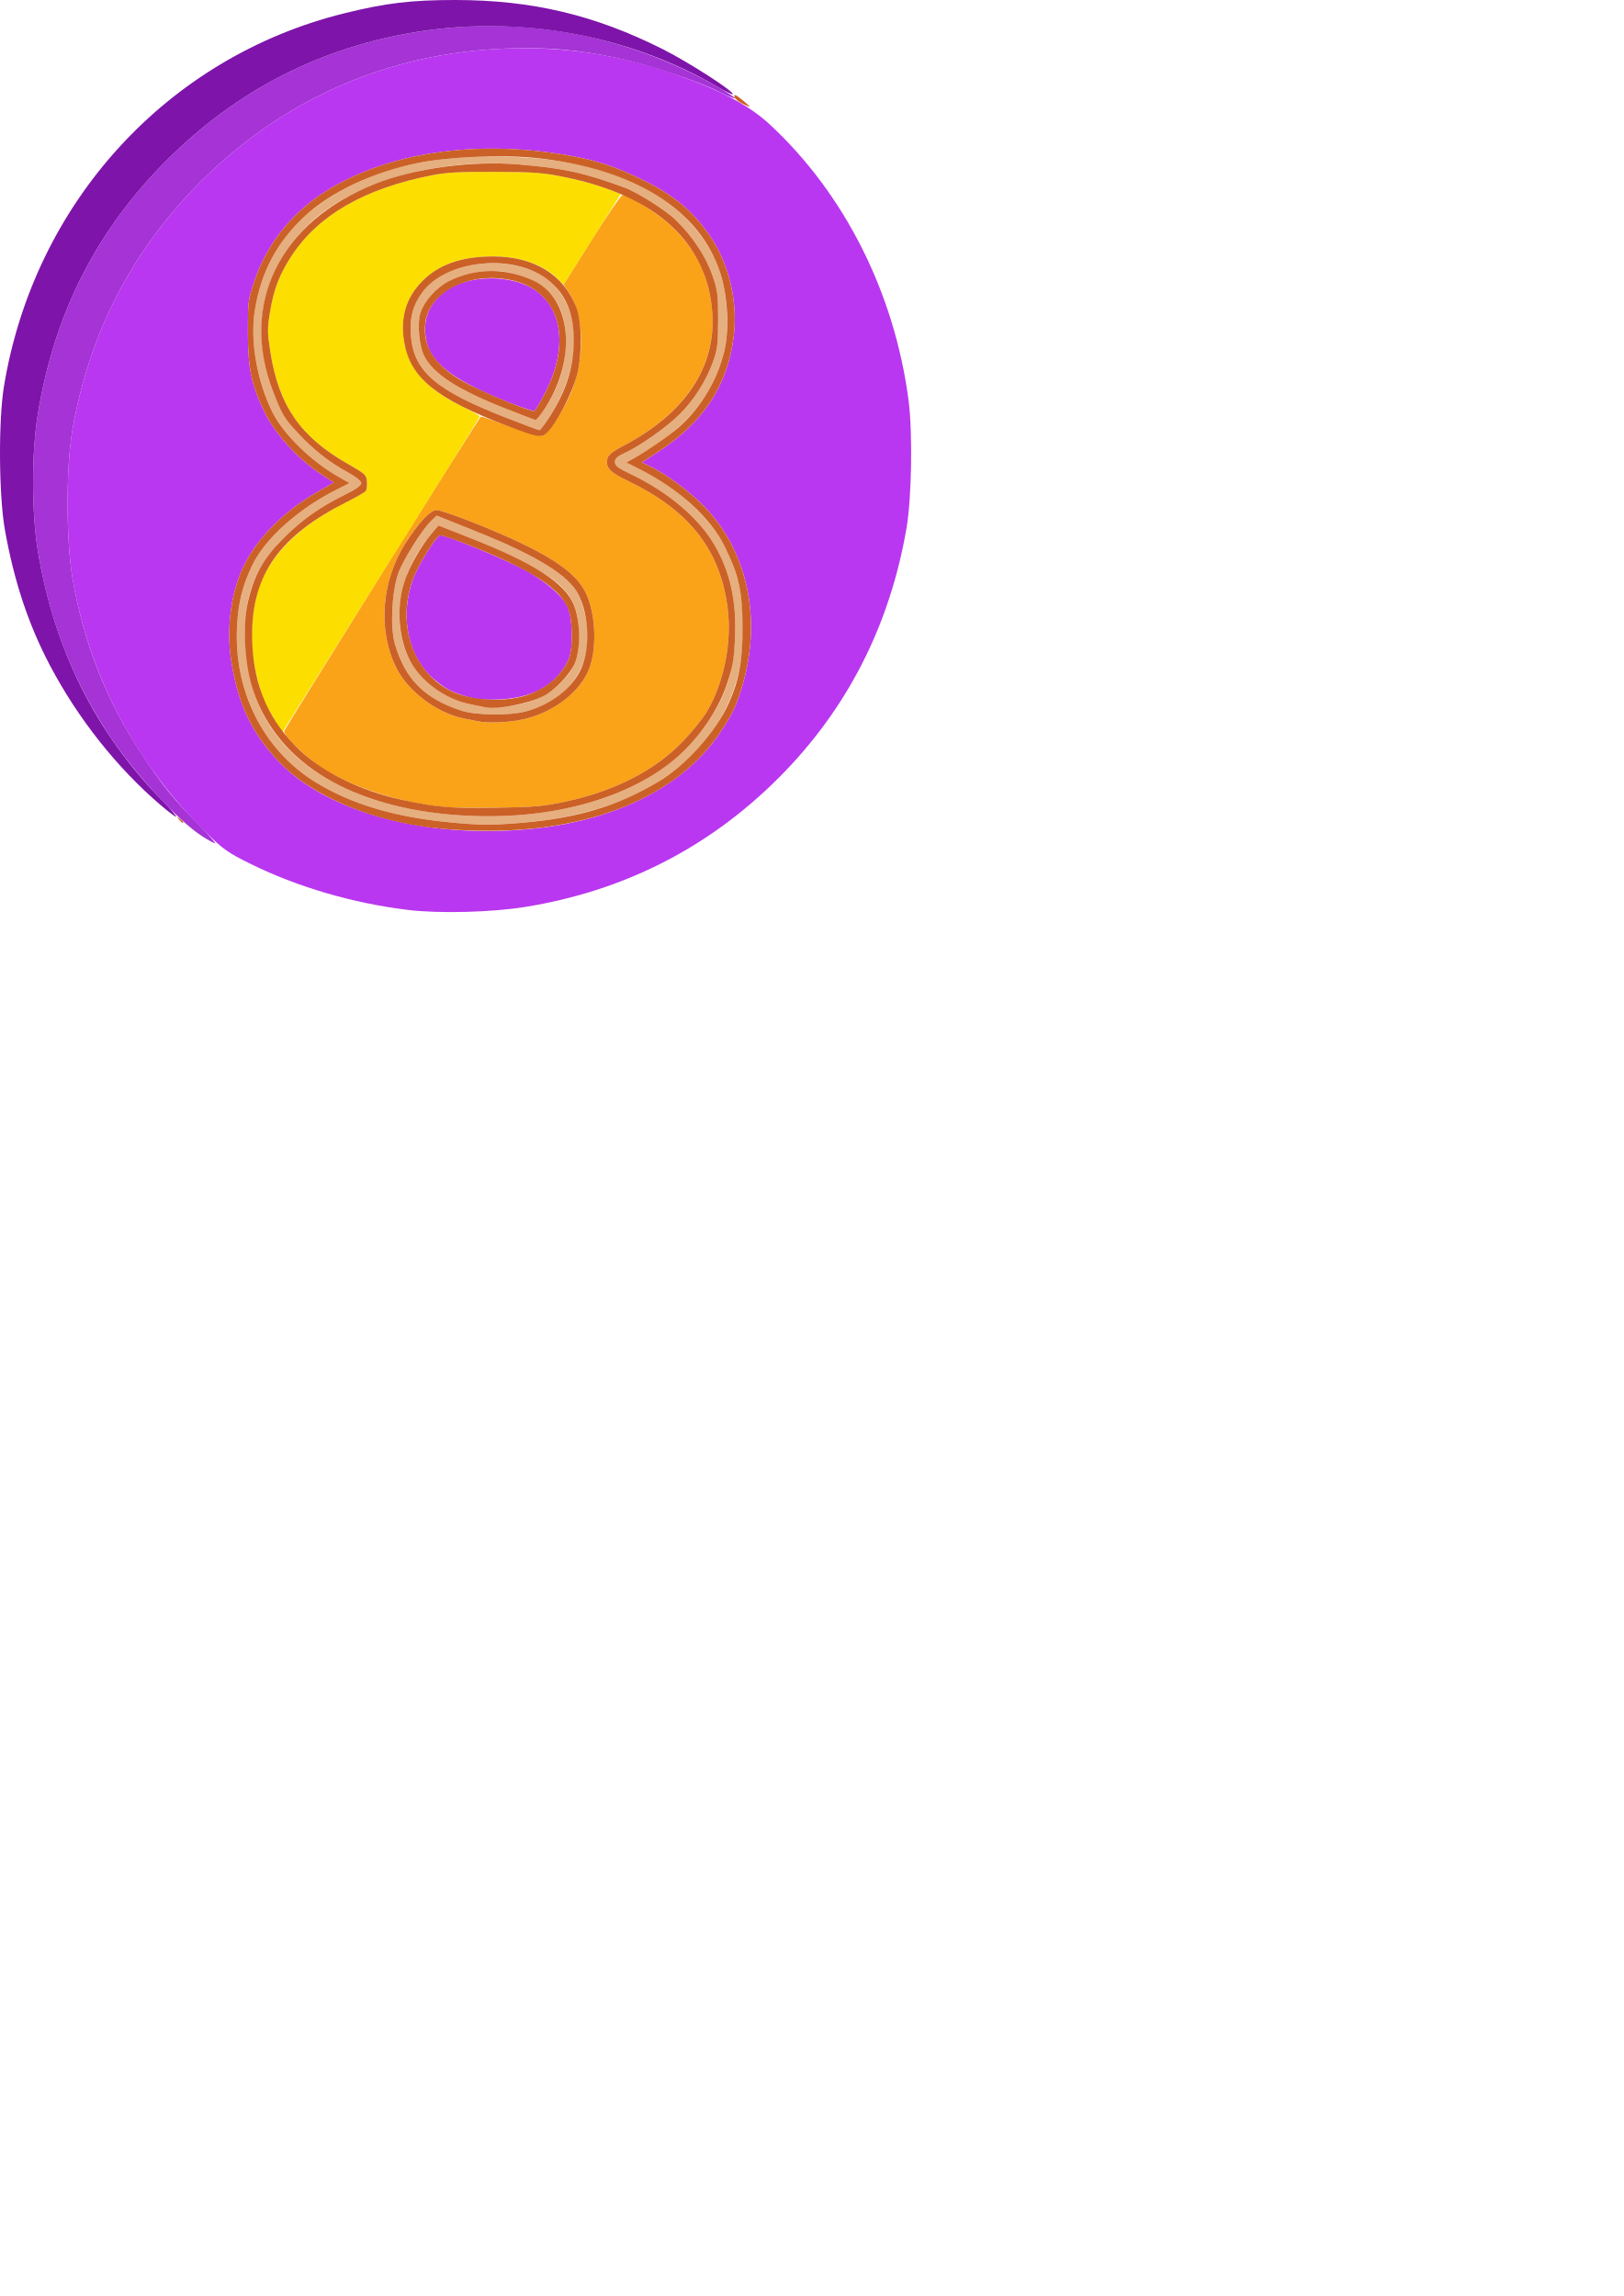
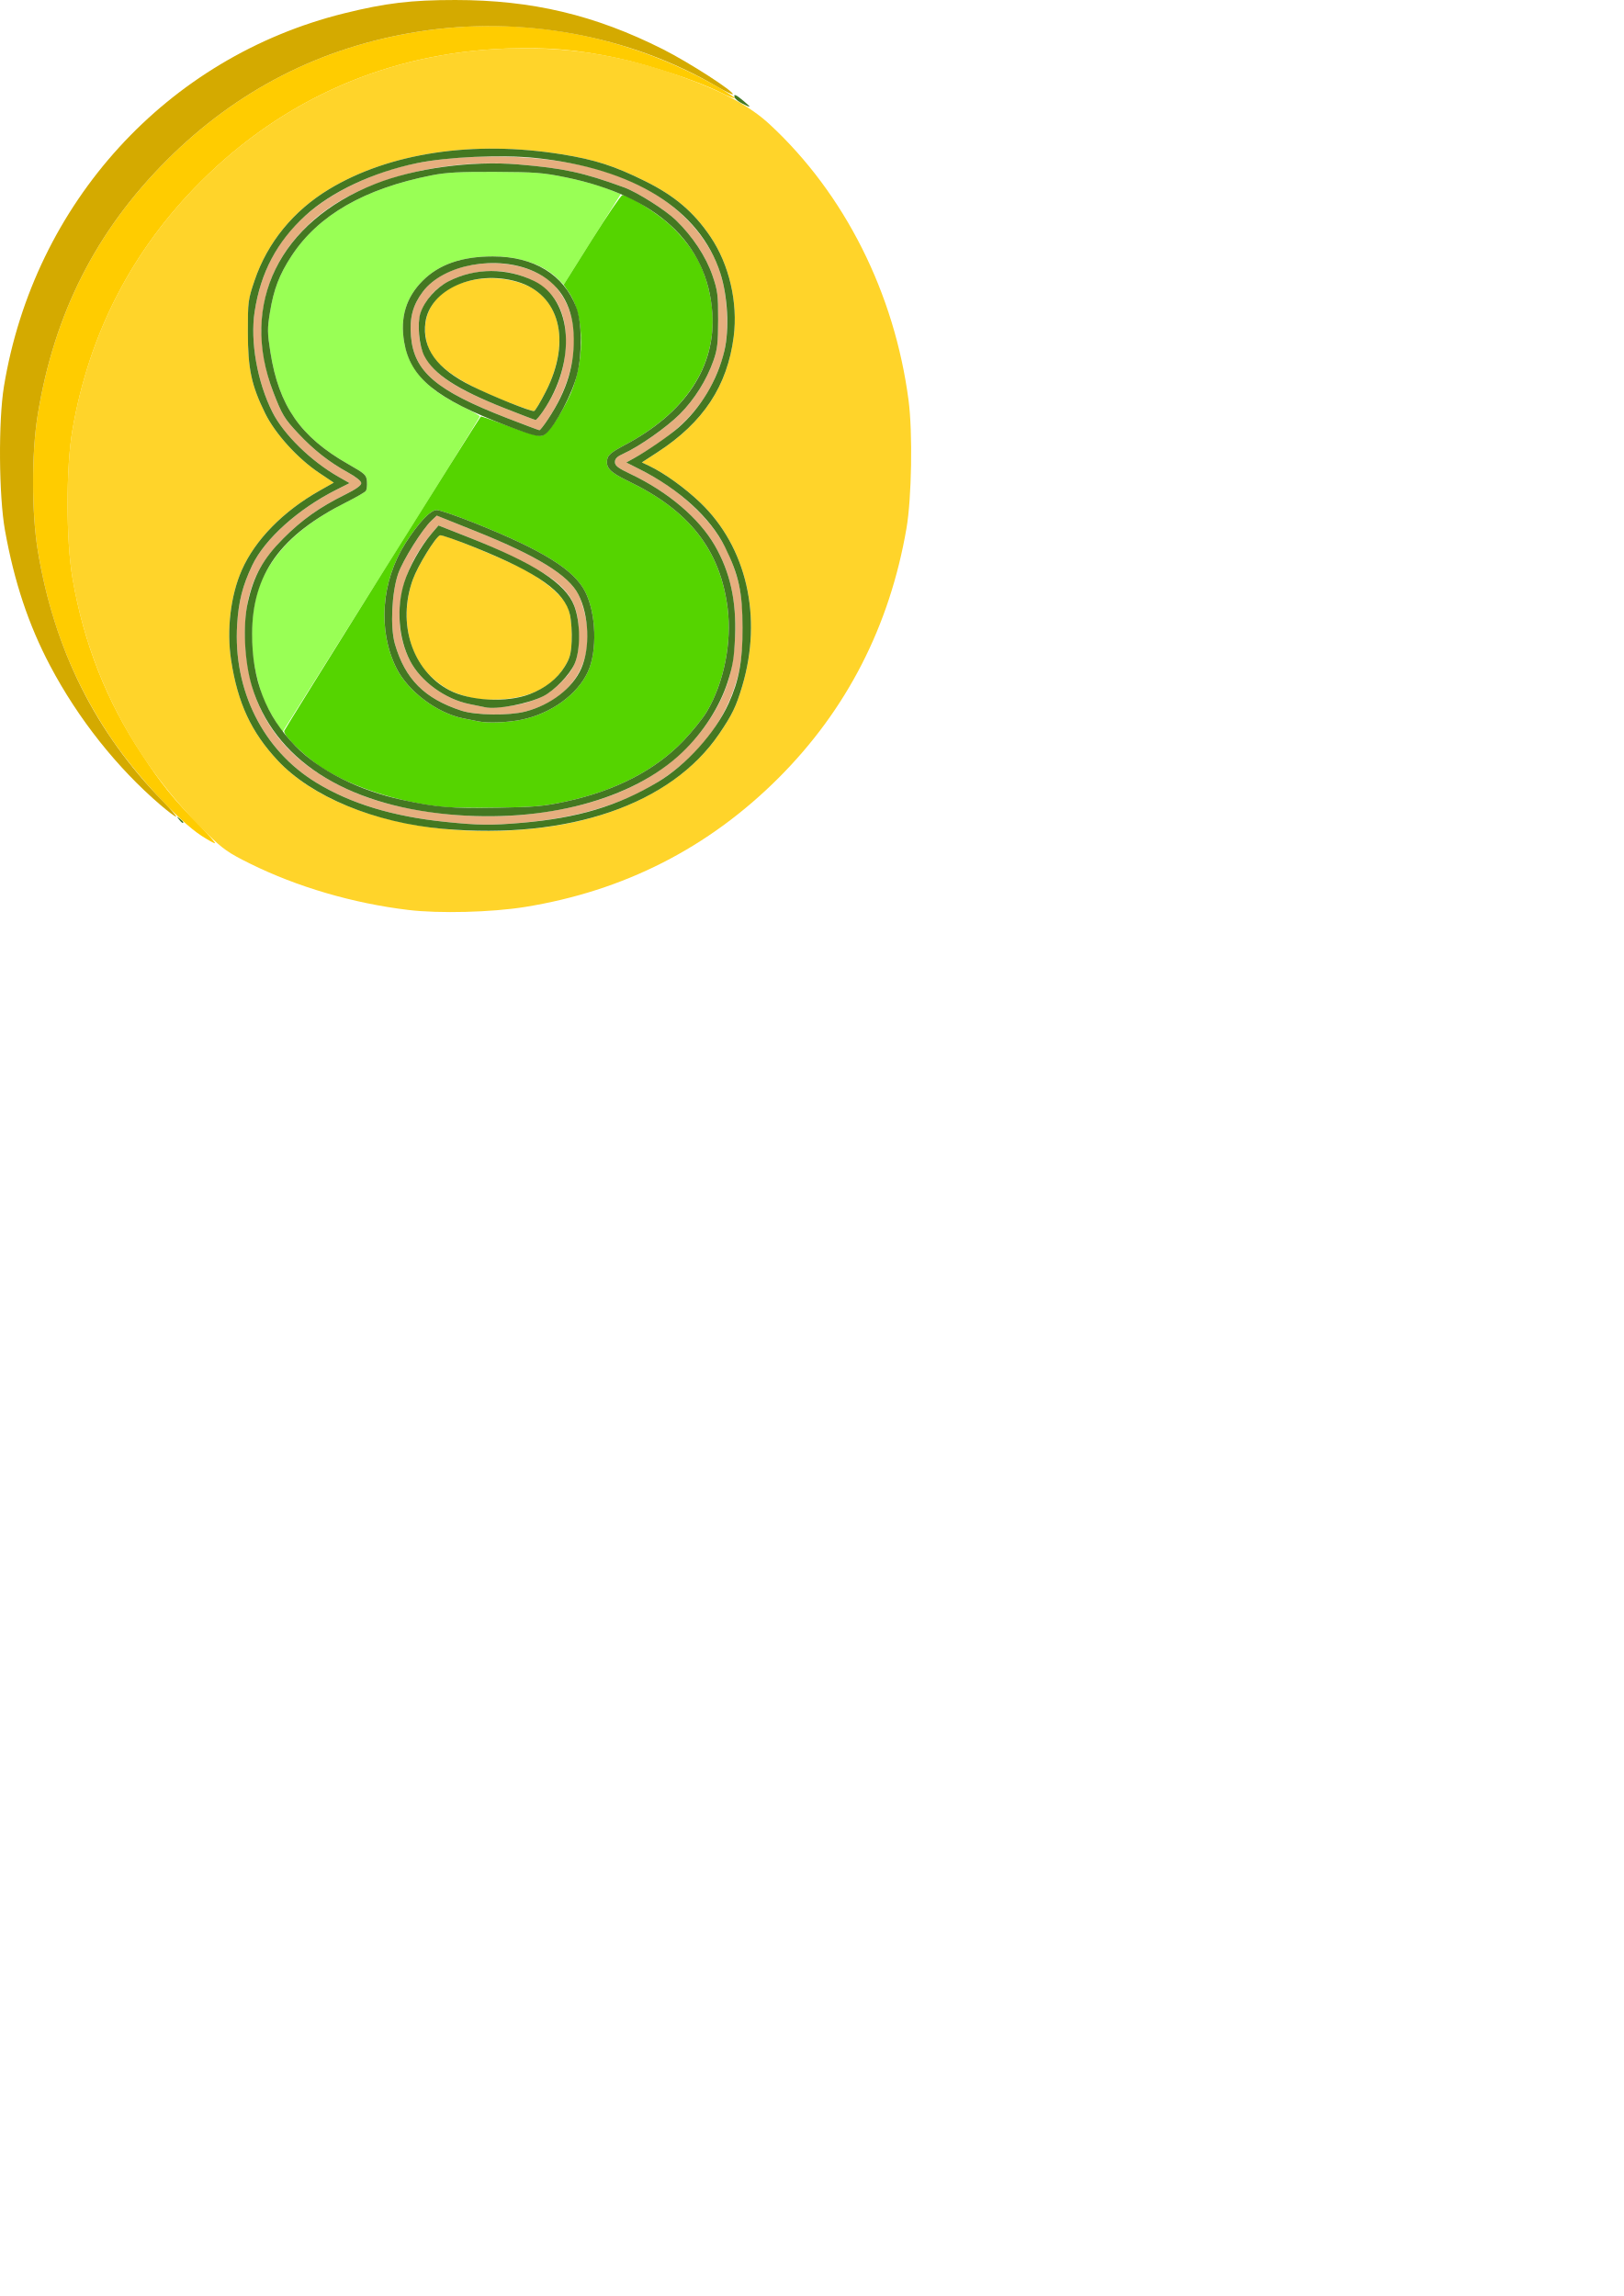
<svg xmlns="http://www.w3.org/2000/svg" width="210mm" height="297mm" viewBox="0 0 210 297" version="1.1" id="svg8">
  <defs id="defs2">
    <pattern id="EMFhbasepattern" patternUnits="userSpaceOnUse" width="6" height="6" x="0" y="0" />
    <pattern id="EMFhbasepattern-8" patternUnits="userSpaceOnUse" width="6" height="6" x="0" y="0" />
    <pattern id="EMFhbasepattern-9" patternUnits="userSpaceOnUse" width="6" height="6" x="0" y="0" />
    <pattern id="EMFhbasepattern-1" patternUnits="userSpaceOnUse" width="6" height="6" x="0" y="0" />
    <pattern id="EMFhbasepattern-3" patternUnits="userSpaceOnUse" width="6" height="6" x="0" y="0" />
    <pattern id="EMFhbasepattern-4" patternUnits="userSpaceOnUse" width="6" height="6" x="0" y="0" />
    <pattern id="EMFhbasepattern-0" patternUnits="userSpaceOnUse" width="6" height="6" x="0" y="0" />
    <pattern id="EMFhbasepattern-48" patternUnits="userSpaceOnUse" width="6" height="6" x="0" y="0" />
  </defs>
  <g id="layer1">
    <g id="g285" transform="translate(-28.13812,-13.80275)">
      <path style="fill:#e6af7f;stroke-width:0.265" d="m 85.708,120.115 c -6.782,-0.703 -12.21,-2.356 -16.667,-5.075 -6.883,-4.199 -10.76,-11.946 -10.231,-20.447 0.188,-3.027 0.698,-5.029 1.955,-7.672 1.623,-3.414 5.937,-7.285 10.893,-9.777 l 1.69,-0.85 -1.426,-0.811 C 68.37,73.463 64.818,69.991 63.379,67.132 61.414,63.227 60.48,57.975 61.068,54.133 62.33,45.889 67.193,40.232 76.082,36.668 c 4.039,-1.619 8.277,-2.408 13.859,-2.58 14.097,-0.433 24.295,3.368 29.364,10.947 1.815,2.713 2.664,5.476 2.844,9.249 0.169,3.556 -0.28,5.796 -1.797,8.958 -1.854,3.865 -5.106,6.997 -10.198,9.822 l -1.014,0.563 1.711,0.86 c 3.087,1.552 5.38,3.202 7.672,5.52 2.557,2.586 4.042,5.198 5.059,8.897 0.857,3.117 0.859,9.127 0.004,12.302 -1.145,4.252 -3.169,7.628 -6.426,10.715 -5,4.739 -12.187,7.51 -21.577,8.32 -3.919,0.338 -5.596,0.317 -9.876,-0.127 z m 10.101,-0.922 c 11.32,-1.074 19.383,-5.179 24.059,-12.252 2.214,-3.348 3.153,-6.376 3.336,-10.761 0.194,-4.638 -0.63,-8.36 -2.611,-11.802 -2.039,-3.542 -6.052,-6.951 -10.882,-9.245 -1.65,-0.784 -2.044,-1.085 -2.044,-1.562 0,-0.441 0.287,-0.72 1.124,-1.095 1.997,-0.893 5.578,-3.408 7.277,-5.109 1.877,-1.88 3.45,-4.381 4.338,-6.903 0.515,-1.461 0.607,-2.257 0.613,-5.291 0.006,-3.234 -0.063,-3.776 -0.736,-5.734 -0.838,-2.441 -2.562,-5.053 -4.72,-7.15 -1.346,-1.308 -5,-3.62 -6.707,-4.243 -5.311,-1.939 -7.812,-2.483 -13.68,-2.973 -10.212,-0.854 -20.983,2.132 -26.749,7.416 -3.945,3.615 -6.094,7.936 -6.432,12.932 -0.189,2.79 0.365,6.186 1.48,9.081 1.143,2.966 1.425,3.433 3.244,5.378 1.976,2.113 4,3.702 6.374,5.007 1.099,0.604 1.767,1.14 1.767,1.418 0,0.294 -0.703,0.794 -2.05,1.461 -3.335,1.65 -5.613,3.262 -8.031,5.684 -3.814,3.821 -5.208,7.689 -4.914,13.635 0.458,9.245 5.279,15.633 14.672,19.442 5.623,2.28 14.115,3.345 21.27,2.666 z m -7.984,-13.462 c -4.771,-1.553 -7.286,-4.072 -8.609,-8.625 -0.624,-2.147 -0.413,-6.699 0.423,-9.1 0.61,-1.752 3.131,-5.77 4.316,-6.877 l 0.677,-0.632 5.103,2.046 c 7.865,3.154 11.941,5.668 13.203,8.142 0.296,0.58 0.715,1.901 0.93,2.934 1.225,5.877 -1.82,10.672 -7.759,12.219 -2.122,0.553 -6.426,0.497 -8.283,-0.107 z m 8.193,-0.988 c 2.069,-0.587 3.194,-1.221 4.617,-2.604 1.832,-1.781 2.375,-3.181 2.363,-6.092 -0.014,-3.281 -0.674,-4.956 -2.649,-6.715 -1.788,-1.594 -6.262,-3.918 -11.565,-6.008 L 84.85,81.774 83.955,82.826 c -4.24,4.987 -5.342,11.449 -2.799,16.421 1.372,2.684 4.551,5.001 7.726,5.633 0.8,0.159 1.693,0.343 1.984,0.407 0.85,0.189 3.584,-0.1 5.151,-0.544 z m -2.331,-36.873 c -9.146,-3.548 -12.013,-5.997 -12.398,-10.586 -0.2,-2.381 0.242,-4.031 1.539,-5.751 3.3,-4.376 12.324,-4.991 16.711,-1.14 0.536,0.471 1.356,1.631 1.822,2.578 1.997,4.057 1.086,9.892 -2.354,15.073 -0.516,0.778 -1.011,1.411 -1.1,1.407 -0.089,-0.004 -1.987,-0.716 -4.22,-1.582 z m 4.672,-0.858 c 2.034,-2.967 2.948,-5.828 2.955,-9.25 0.009,-4.585 -2.154,-7.359 -6.678,-8.563 -3.904,-1.039 -8.864,0.304 -10.883,2.947 -1.245,1.631 -1.575,2.753 -1.424,4.85 0.296,4.124 2.866,6.358 11.037,9.594 2.118,0.839 3.934,1.53 4.036,1.536 0.102,0.006 0.533,-0.495 0.957,-1.114 z" id="path299" />
-       <path style="fill:#b937f0;stroke-width:0.265" d="M 80.945,131.51 C 73.806,130.653 66.585,128.539 60.48,125.518 57.659,124.122 56.981,123.648 54.923,121.629 45.592,112.478 39.697,101.304 37.517,88.639 36.669,83.713 36.66,74.301 37.5,69.436 39.655,56.941 45.209,46.18 54.083,37.306 64.84,26.549 78.407,20.64 93.644,20.076 c 7.563,-0.28 14.618,0.808 21.952,3.385 5.79,2.035 9.459,3.988 12.112,6.449 9.676,8.978 16.125,21.809 17.939,35.689 0.545,4.168 0.405,12.628 -0.273,16.56 -2.182,12.648 -7.722,23.456 -16.542,32.277 -9.045,9.045 -20.021,14.629 -32.806,16.689 -4.32,0.696 -11.058,0.869 -15.08,0.386 z m 15.714,-10.47 c 11.043,-1.047 19.836,-5.462 24.486,-12.293 1.689,-2.481 2.208,-3.557 2.997,-6.217 2.645,-8.915 0.568,-17.97 -5.439,-23.715 -1.995,-1.908 -4.641,-3.81 -6.598,-4.743 l -0.952,-0.454 2.027,-1.318 c 5.937,-3.862 9.033,-8.56 9.852,-14.951 0.565,-4.404 -0.581,-9.336 -3.003,-12.92 -2.161,-3.198 -4.624,-5.296 -8.442,-7.189 -3.987,-1.977 -6.494,-2.784 -10.799,-3.478 -11.378,-1.833 -22.285,-0.196 -30.086,4.516 -4.612,2.786 -7.973,6.902 -9.632,11.795 -0.846,2.495 -0.877,2.736 -0.873,6.689 0.005,4.762 0.456,6.883 2.233,10.499 1.299,2.643 4.196,5.841 6.978,7.702 l 1.903,1.273 -1.846,1.044 c -4.697,2.656 -8.322,6.354 -10.043,10.245 -1.465,3.313 -1.995,7.776 -1.388,11.699 0.858,5.549 2.595,9.283 6.032,12.963 6.206,6.645 19.063,10.138 32.595,8.854 z m -8.174,-17.139 c -1.95,-0.585 -2.589,-0.917 -4.065,-2.11 -3.467,-2.803 -4.65,-8.168 -2.878,-13.05 0.645,-1.776 2.916,-5.467 3.503,-5.692 0.468,-0.18 8.492,3.116 11.203,4.601 1.297,0.711 2.938,1.893 3.782,2.725 1.251,1.234 1.543,1.704 1.817,2.928 0.18,0.802 0.281,2.355 0.226,3.451 -0.083,1.648 -0.238,2.214 -0.897,3.28 -1.652,2.673 -4.518,4.09 -8.59,4.247 -1.882,0.073 -2.912,-0.023 -4.101,-0.379 z m 5.82,-37.9 c -7.056,-2.733 -10.294,-5.059 -10.97,-7.88 -0.656,-2.732 0.184,-5.035 2.427,-6.66 3.091,-2.239 8.902,-2.195 11.898,0.09 3.328,2.538 3.756,7.607 1.088,12.867 -0.697,1.374 -1.386,2.523 -1.532,2.553 -0.146,0.03 -1.455,-0.406 -2.91,-0.97 z" id="path297" />
-       <path style="fill:#fcdf00;stroke-width:0.265" d="m 63.592,106.814 c -1.357,-2.304 -1.538,-2.749 -2.25,-5.515 -1.101,-4.28 -0.733,-9.721 0.872,-12.907 1.971,-3.912 5.357,-6.942 10.819,-9.682 1.224,-0.614 2.315,-1.25 2.426,-1.413 0.111,-0.164 0.17,-0.707 0.132,-1.209 -0.064,-0.849 -0.23,-1.003 -2.421,-2.249 -6.174,-3.511 -8.975,-7.54 -10.062,-14.475 -0.395,-2.521 -0.401,-3.052 -0.059,-5.154 0.489,-2.999 1.21,-4.885 2.787,-7.293 3.464,-5.289 9.437,-8.725 18.152,-10.441 1.876,-0.37 3.616,-0.463 8.201,-0.442 5.179,0.024 6.191,0.103 9.183,0.719 1.849,0.381 4.193,1.022 5.208,1.425 l 1.846,0.732 -3.691,5.858 -3.691,5.858 -0.723,-0.721 c -1.888,-1.882 -4.914,-2.934 -8.438,-2.934 -4.008,0 -6.967,1.028 -9.087,3.156 -2.14,2.149 -2.922,4.736 -2.388,7.901 0.601,3.565 2.875,6.101 7.463,8.325 1.272,0.617 2.318,1.211 2.324,1.32 0.006,0.109 -5.745,9.355 -12.779,20.547 l -12.79,20.348 z" id="path295" />
-       <path style="fill:#faa218;stroke-width:0.265" d="m 85.046,118.145 c -5.63,-0.678 -11.201,-2.49 -15.074,-4.905 -2.193,-1.367 -5.234,-4.295 -5.079,-4.889 0.075,-0.285 25.006,-40.155 25.437,-40.679 0.031,-0.038 1.678,0.542 3.659,1.288 2.384,0.898 3.816,1.303 4.233,1.199 0.692,-0.174 2.019,-2.013 3.338,-4.625 2.249,-4.456 2.308,-10.73 0.13,-13.94 l -0.65,-0.957 3.644,-5.798 c 2.004,-3.189 3.783,-5.799 3.954,-5.8 0.799,-0.006 4.595,2.384 6.215,3.912 2.345,2.212 3.758,4.361 4.581,6.969 2.767,8.758 -1.075,16.524 -10.65,21.532 -1.378,0.721 -1.969,1.187 -2.084,1.644 -0.29,1.157 0.276,1.778 2.662,2.923 7.911,3.796 11.915,8.901 12.878,16.418 0.573,4.471 -0.47,9.679 -2.69,13.433 -0.498,0.842 -1.852,2.526 -3.008,3.742 -3.619,3.805 -8.825,6.496 -15.227,7.871 -2.868,0.616 -4.045,0.722 -8.863,0.798 -3.056,0.048 -6.389,-0.013 -7.408,-0.135 z m 10.582,-11.252 c 3.793,-0.8 7.171,-3.244 8.532,-6.173 1.244,-2.678 1.087,-7.562 -0.335,-10.367 -1.443,-2.847 -5.432,-5.335 -14.171,-8.839 -2.381,-0.955 -4.65,-1.735 -5.044,-1.735 -0.807,0 -2.356,1.651 -4.048,4.313 -3.12,4.91 -3.582,11.267 -1.171,16.108 1.51,3.032 5.261,5.85 8.695,6.534 0.8,0.159 1.693,0.337 1.984,0.394 1.22,0.24 3.828,0.13 5.556,-0.234 z" id="path293" />
-       <path style="fill:#a533d5;stroke-width:0.265" d="M 54.225,121.936 C 51.197,119.984 45.573,113.875 42.338,109.024 37.524,101.804 34.525,94.084 33.034,85.069 32.217,80.127 32.209,72.448 33.017,67.471 35.139,54.386 40.573,43.663 49.713,34.523 c 9.086,-9.086 19.958,-14.639 32.556,-16.629 13.374,-2.112 26.848,0.379 38.684,7.152 1.295,0.741 2.3,1.402 2.234,1.468 -0.066,0.066 -0.936,-0.29 -1.933,-0.792 -2.874,-1.446 -9.17,-3.542 -13.215,-4.4 -5.154,-1.093 -9.166,-1.44 -14.392,-1.247 -15.237,0.564 -28.804,6.473 -39.561,17.23 -8.874,8.874 -14.428,19.635 -16.584,32.13 -0.839,4.865 -0.831,14.277 0.017,19.203 1.434,8.331 4.399,15.862 8.96,22.754 2.549,3.852 4.164,5.853 7.317,9.061 1.323,1.346 2.288,2.441 2.145,2.434 -0.143,-0.007 -0.914,-0.436 -1.714,-0.952 z" id="path291" />
-       <path style="fill:#cb6126;stroke-width:0.265" d="m 85.443,121.021 c -8.83,-0.775 -17.009,-4.155 -21.379,-8.835 -3.436,-3.679 -5.174,-7.414 -6.032,-12.963 -0.606,-3.923 -0.077,-8.387 1.388,-11.699 1.721,-3.892 5.345,-7.589 10.043,-10.245 l 1.846,-1.044 -1.903,-1.273 c -2.782,-1.861 -5.679,-5.058 -6.978,-7.702 -1.777,-3.616 -2.228,-5.737 -2.233,-10.499 -0.004,-3.953 0.027,-4.194 0.873,-6.689 1.659,-4.894 5.021,-9.009 9.632,-11.795 7.801,-4.712 18.709,-6.349 30.086,-4.516 4.305,0.694 6.812,1.501 10.799,3.478 3.818,1.893 6.281,3.991 8.442,7.189 2.422,3.585 3.568,8.516 3.003,12.92 -0.82,6.391 -3.915,11.089 -9.852,14.951 l -2.027,1.318 0.952,0.454 c 1.957,0.933 4.603,2.835 6.598,4.743 6.006,5.745 8.083,14.8 5.439,23.715 -0.789,2.66 -1.308,3.736 -2.997,6.217 -6.225,9.145 -19.471,13.698 -35.702,12.273 z m 10.14,-0.778 c 7.29,-0.629 12.44,-2.171 17.639,-5.281 3.661,-2.19 7.421,-6.364 9.141,-10.146 1.354,-2.978 1.829,-5.552 1.814,-9.825 -0.016,-4.648 -0.489,-6.806 -2.287,-10.45 -1.862,-3.773 -5.944,-7.49 -11.04,-10.052 l -1.711,-0.86 1.014,-0.563 c 1.691,-0.938 4.454,-2.841 5.714,-3.937 2.883,-2.506 5.057,-6.134 5.96,-9.949 0.655,-2.767 0.434,-7.053 -0.517,-10.015 -2.656,-8.274 -11.239,-13.622 -23.962,-14.932 -4.367,-0.45 -11.383,-0.138 -15.314,0.681 -5.707,1.188 -11.036,3.698 -14.401,6.781 -3.689,3.38 -5.787,7.356 -6.565,12.439 -0.588,3.841 0.346,9.094 2.311,12.998 1.439,2.859 4.991,6.332 8.542,8.351 l 1.426,0.811 -1.69,0.85 c -4.956,2.492 -9.269,6.364 -10.893,9.777 -1.257,2.643 -1.767,4.645 -1.955,7.672 -0.528,8.501 3.348,16.248 10.231,20.447 4.457,2.719 9.886,4.372 16.667,5.075 4.28,0.444 5.957,0.465 9.876,0.127 z m -9.346,-1.084 C 72.648,117.906 63.535,111.972 60.699,102.53 c -0.943,-3.141 -1.174,-7.821 -0.528,-10.736 0.78,-3.523 1.999,-5.73 4.608,-8.344 2.418,-2.422 4.696,-4.035 8.031,-5.684 1.348,-0.667 2.05,-1.167 2.05,-1.461 0,-0.278 -0.668,-0.814 -1.767,-1.418 -2.374,-1.305 -4.397,-2.895 -6.374,-5.007 -1.819,-1.945 -2.101,-2.412 -3.244,-5.378 -4.398,-11.414 0.798,-22.018 13.189,-26.915 5.132,-2.028 12.448,-3.022 18.512,-2.515 5.868,0.491 8.37,1.034 13.68,2.973 1.707,0.623 5.361,2.935 6.707,4.243 2.158,2.098 3.882,4.709 4.72,7.15 0.672,1.958 0.742,2.5 0.736,5.734 -0.006,3.034 -0.098,3.83 -0.613,5.291 -0.889,2.521 -2.461,5.023 -4.338,6.903 -1.699,1.701 -5.281,4.216 -7.277,5.109 -0.838,0.375 -1.124,0.654 -1.124,1.095 0,0.478 0.393,0.779 2.044,1.562 4.83,2.294 8.843,5.703 10.882,9.245 1.982,3.442 2.805,7.164 2.611,11.802 -0.114,2.736 -0.281,3.749 -0.965,5.867 -1.041,3.222 -3.167,6.516 -5.87,9.094 -6.407,6.111 -17.831,9.15 -30.132,8.017 z m 15.08,-1.676 c 6.402,-1.375 11.608,-4.066 15.227,-7.871 1.156,-1.216 2.51,-2.9 3.008,-3.742 2.219,-3.754 3.262,-8.962 2.69,-13.433 -0.963,-7.518 -4.967,-12.622 -12.878,-16.418 -2.387,-1.145 -2.953,-1.767 -2.662,-2.923 0.115,-0.457 0.706,-0.923 2.084,-1.644 7.975,-4.171 11.989,-10.209 11.473,-17.258 -0.656,-8.972 -7.239,-15.041 -18.925,-17.448 -2.947,-0.607 -3.981,-0.687 -9.143,-0.711 -4.585,-0.021 -6.326,0.072 -8.201,0.442 -8.715,1.717 -14.688,5.153 -18.152,10.441 -1.577,2.408 -2.297,4.294 -2.787,7.293 -0.343,2.102 -0.337,2.633 0.059,5.154 1.088,6.936 3.888,10.964 10.062,14.475 2.191,1.246 2.357,1.4 2.421,2.249 0.038,0.501 -0.022,1.045 -0.132,1.209 -0.111,0.164 -1.202,0.799 -2.426,1.413 -8.65,4.338 -12.26,9.354 -12.289,17.074 -0.023,5.955 1.77,10.596 5.614,14.534 3.092,3.167 8.213,5.747 13.794,6.949 4.512,0.972 6.189,1.11 12.302,1.014 4.818,-0.076 5.995,-0.182 8.863,-0.798 z M 90.073,107.127 c -0.291,-0.057 -1.184,-0.235 -1.984,-0.394 -3.435,-0.684 -7.185,-3.502 -8.695,-6.534 -2.411,-4.84 -1.949,-11.198 1.171,-16.108 1.691,-2.662 3.241,-4.313 4.048,-4.313 0.393,0 2.663,0.781 5.044,1.735 8.739,3.504 12.728,5.992 14.171,8.839 1.421,2.805 1.579,7.689 0.335,10.367 -1.361,2.929 -4.739,5.373 -8.532,6.173 -1.728,0.364 -4.336,0.474 -5.556,0.234 z m 6.034,-1.287 c 3.27,-0.852 6.084,-3.023 7.201,-5.558 1.179,-2.674 1.016,-6.873 -0.373,-9.595 -1.262,-2.475 -5.339,-4.988 -13.203,-8.142 l -5.103,-2.046 -0.677,0.632 c -1.184,1.107 -3.706,5.125 -4.316,6.877 -0.836,2.402 -1.047,6.953 -0.423,9.1 1.323,4.552 3.838,7.071 8.609,8.625 1.856,0.604 6.161,0.66 8.283,0.107 z m -5.24,-0.551 c -0.291,-0.065 -1.184,-0.248 -1.984,-0.407 -3.176,-0.632 -6.354,-2.949 -7.726,-5.633 -1.485,-2.905 -1.774,-6.796 -0.747,-10.078 0.625,-1.996 2.111,-4.655 3.546,-6.344 l 0.895,-1.052 3.934,1.551 c 8.53,3.362 12.492,5.931 13.616,8.828 0.823,2.122 0.845,5.75 0.045,7.526 -0.637,1.413 -2.587,3.434 -4.02,4.165 -1.963,1.001 -6.043,1.781 -7.559,1.445 z m 5.763,-1.689 c 2.021,-0.772 3.57,-1.987 4.546,-3.566 0.659,-1.066 0.814,-1.631 0.897,-3.28 0.055,-1.096 -0.046,-2.648 -0.226,-3.451 -0.657,-2.936 -4.091,-5.372 -12.183,-8.644 -2.361,-0.955 -4.44,-1.679 -4.619,-1.611 -0.587,0.225 -2.858,3.916 -3.503,5.692 -2.077,5.721 -0.084,11.804 4.695,14.334 2.668,1.412 7.438,1.653 10.393,0.524 z M 93.777,68.906 c -9.299,-3.55 -12.585,-6.223 -13.37,-10.876 -0.534,-3.165 0.248,-5.752 2.388,-7.901 2.12,-2.129 5.078,-3.156 9.087,-3.156 5.319,0 9.149,2.332 10.785,6.568 0.721,1.867 0.787,5.868 0.141,8.578 -0.598,2.51 -2.85,6.804 -4.092,7.805 -0.641,0.516 -1.256,0.389 -4.939,-1.017 z m 5.229,-0.86 c 2.498,-3.762 3.524,-7.216 3.317,-11.163 -0.198,-3.773 -1.961,-6.52 -5.108,-7.961 -4.799,-2.197 -11.707,-0.942 -14.388,2.613 -1.297,1.72 -1.738,3.37 -1.539,5.751 0.385,4.589 3.253,7.038 12.398,10.586 2.232,0.866 4.131,1.578 4.22,1.582 0.089,0.004 0.584,-0.629 1.1,-1.407 z m -5.641,-1.455 c -6.143,-2.433 -9.149,-4.394 -10.354,-6.753 -0.678,-1.327 -0.936,-4.203 -0.497,-5.533 0.535,-1.621 2.034,-3.306 3.684,-4.138 3.444,-1.739 7.452,-1.746 11.016,-0.021 4.999,2.42 5.544,10.45 1.145,16.867 -0.424,0.618 -0.854,1.12 -0.957,1.114 -0.102,-0.006 -1.918,-0.697 -4.036,-1.536 z m 5.382,-2.173 c 3.34,-6.585 1.765,-12.57 -3.732,-14.177 -5.434,-1.588 -11.268,0.995 -11.851,5.247 -0.462,3.368 1.455,6.01 5.984,8.247 2.751,1.359 7.648,3.323 8.068,3.236 0.146,-0.03 0.835,-1.179 1.532,-2.553 z M 51.281,119.793 c -0.329,-0.42 -0.32,-0.429 0.1,-0.1 0.255,0.2 0.463,0.408 0.463,0.463 0,0.218 -0.217,0.078 -0.563,-0.363 z M 124.147,27.203 c -0.466,-0.232 -0.909,-0.582 -0.984,-0.777 -0.211,-0.549 0.159,-0.406 1.16,0.45 1.036,0.885 1.017,0.921 -0.176,0.327 z" id="path289" />
-       <path style="fill:#7e14a9;stroke-width:0.265" d="M 48.933,117.966 C 43.275,113.131 38.222,106.755 34.602,99.885 31.833,94.629 29.977,89.059 28.785,82.423 27.983,77.961 27.913,68.248 28.651,63.772 32.561,40.044 49.74,21.204 72.64,15.53 c 5.383,-1.334 8.682,-1.73 14.39,-1.727 9.909,0.004 18.051,1.937 26.853,6.373 3.394,1.711 9.314,5.532 9.023,5.824 -0.066,0.065 -0.983,-0.386 -2.04,-1.003 -11.359,-6.634 -25.311,-9.201 -38.598,-7.103 -12.598,1.99 -23.47,7.543 -32.556,16.629 -9.14,9.14 -14.574,19.863 -16.696,32.948 -0.807,4.977 -0.799,12.656 0.018,17.598 2.108,12.748 7.445,23.447 16.133,32.343 1.101,1.128 1.886,2.044 1.744,2.037 -0.142,-0.007 -1.032,-0.675 -1.978,-1.483 z" id="path287" />
+       <path style="fill:#ffd42a;stroke-width:0.265" d="M 80.945,131.51 C 73.806,130.653 66.585,128.539 60.48,125.518 57.659,124.122 56.981,123.648 54.923,121.629 45.592,112.478 39.697,101.304 37.517,88.639 36.669,83.713 36.66,74.301 37.5,69.436 39.655,56.941 45.209,46.18 54.083,37.306 64.84,26.549 78.407,20.64 93.644,20.076 c 7.563,-0.28 14.618,0.808 21.952,3.385 5.79,2.035 9.459,3.988 12.112,6.449 9.676,8.978 16.125,21.809 17.939,35.689 0.545,4.168 0.405,12.628 -0.273,16.56 -2.182,12.648 -7.722,23.456 -16.542,32.277 -9.045,9.045 -20.021,14.629 -32.806,16.689 -4.32,0.696 -11.058,0.869 -15.08,0.386 z m 15.714,-10.47 c 11.043,-1.047 19.836,-5.462 24.486,-12.293 1.689,-2.481 2.208,-3.557 2.997,-6.217 2.645,-8.915 0.568,-17.97 -5.439,-23.715 -1.995,-1.908 -4.641,-3.81 -6.598,-4.743 l -0.952,-0.454 2.027,-1.318 c 5.937,-3.862 9.033,-8.56 9.852,-14.951 0.565,-4.404 -0.581,-9.336 -3.003,-12.92 -2.161,-3.198 -4.624,-5.296 -8.442,-7.189 -3.987,-1.977 -6.494,-2.784 -10.799,-3.478 -11.378,-1.833 -22.285,-0.196 -30.086,4.516 -4.612,2.786 -7.973,6.902 -9.632,11.795 -0.846,2.495 -0.877,2.736 -0.873,6.689 0.005,4.762 0.456,6.883 2.233,10.499 1.299,2.643 4.196,5.841 6.978,7.702 l 1.903,1.273 -1.846,1.044 c -4.697,2.656 -8.322,6.354 -10.043,10.245 -1.465,3.313 -1.995,7.776 -1.388,11.699 0.858,5.549 2.595,9.283 6.032,12.963 6.206,6.645 19.063,10.138 32.595,8.854 z m -8.174,-17.139 c -1.95,-0.585 -2.589,-0.917 -4.065,-2.11 -3.467,-2.803 -4.65,-8.168 -2.878,-13.05 0.645,-1.776 2.916,-5.467 3.503,-5.692 0.468,-0.18 8.492,3.116 11.203,4.601 1.297,0.711 2.938,1.893 3.782,2.725 1.251,1.234 1.543,1.704 1.817,2.928 0.18,0.802 0.281,2.355 0.226,3.451 -0.083,1.648 -0.238,2.214 -0.897,3.28 -1.652,2.673 -4.518,4.09 -8.59,4.247 -1.882,0.073 -2.912,-0.023 -4.101,-0.379 z m 5.82,-37.9 c -7.056,-2.733 -10.294,-5.059 -10.97,-7.88 -0.656,-2.732 0.184,-5.035 2.427,-6.66 3.091,-2.239 8.902,-2.195 11.898,0.09 3.328,2.538 3.756,7.607 1.088,12.867 -0.697,1.374 -1.386,2.523 -1.532,2.553 -0.146,0.03 -1.455,-0.406 -2.91,-0.97 z" id="path297" />
+       <path style="fill:#99ff55;stroke-width:0.265" d="m 63.592,106.814 c -1.357,-2.304 -1.538,-2.749 -2.25,-5.515 -1.101,-4.28 -0.733,-9.721 0.872,-12.907 1.971,-3.912 5.357,-6.942 10.819,-9.682 1.224,-0.614 2.315,-1.25 2.426,-1.413 0.111,-0.164 0.17,-0.707 0.132,-1.209 -0.064,-0.849 -0.23,-1.003 -2.421,-2.249 -6.174,-3.511 -8.975,-7.54 -10.062,-14.475 -0.395,-2.521 -0.401,-3.052 -0.059,-5.154 0.489,-2.999 1.21,-4.885 2.787,-7.293 3.464,-5.289 9.437,-8.725 18.152,-10.441 1.876,-0.37 3.616,-0.463 8.201,-0.442 5.179,0.024 6.191,0.103 9.183,0.719 1.849,0.381 4.193,1.022 5.208,1.425 l 1.846,0.732 -3.691,5.858 -3.691,5.858 -0.723,-0.721 c -1.888,-1.882 -4.914,-2.934 -8.438,-2.934 -4.008,0 -6.967,1.028 -9.087,3.156 -2.14,2.149 -2.922,4.736 -2.388,7.901 0.601,3.565 2.875,6.101 7.463,8.325 1.272,0.617 2.318,1.211 2.324,1.32 0.006,0.109 -5.745,9.355 -12.779,20.547 l -12.79,20.348 z" id="path295" />
+       <path style="fill:#55d400;stroke-width:0.265" d="m 85.046,118.145 c -5.63,-0.678 -11.201,-2.49 -15.074,-4.905 -2.193,-1.367 -5.234,-4.295 -5.079,-4.889 0.075,-0.285 25.006,-40.155 25.437,-40.679 0.031,-0.038 1.678,0.542 3.659,1.288 2.384,0.898 3.816,1.303 4.233,1.199 0.692,-0.174 2.019,-2.013 3.338,-4.625 2.249,-4.456 2.308,-10.73 0.13,-13.94 l -0.65,-0.957 3.644,-5.798 c 2.004,-3.189 3.783,-5.799 3.954,-5.8 0.799,-0.006 4.595,2.384 6.215,3.912 2.345,2.212 3.758,4.361 4.581,6.969 2.767,8.758 -1.075,16.524 -10.65,21.532 -1.378,0.721 -1.969,1.187 -2.084,1.644 -0.29,1.157 0.276,1.778 2.662,2.923 7.911,3.796 11.915,8.901 12.878,16.418 0.573,4.471 -0.47,9.679 -2.69,13.433 -0.498,0.842 -1.852,2.526 -3.008,3.742 -3.619,3.805 -8.825,6.496 -15.227,7.871 -2.868,0.616 -4.045,0.722 -8.863,0.798 -3.056,0.048 -6.389,-0.013 -7.408,-0.135 z m 10.582,-11.252 c 3.793,-0.8 7.171,-3.244 8.532,-6.173 1.244,-2.678 1.087,-7.562 -0.335,-10.367 -1.443,-2.847 -5.432,-5.335 -14.171,-8.839 -2.381,-0.955 -4.65,-1.735 -5.044,-1.735 -0.807,0 -2.356,1.651 -4.048,4.313 -3.12,4.91 -3.582,11.267 -1.171,16.108 1.51,3.032 5.261,5.85 8.695,6.534 0.8,0.159 1.693,0.337 1.984,0.394 1.22,0.24 3.828,0.13 5.556,-0.234 z" id="path293" />
+       <path style="fill:#ffcc00;stroke-width:0.265" d="M 54.225,121.936 C 51.197,119.984 45.573,113.875 42.338,109.024 37.524,101.804 34.525,94.084 33.034,85.069 32.217,80.127 32.209,72.448 33.017,67.471 35.139,54.386 40.573,43.663 49.713,34.523 c 9.086,-9.086 19.958,-14.639 32.556,-16.629 13.374,-2.112 26.848,0.379 38.684,7.152 1.295,0.741 2.3,1.402 2.234,1.468 -0.066,0.066 -0.936,-0.29 -1.933,-0.792 -2.874,-1.446 -9.17,-3.542 -13.215,-4.4 -5.154,-1.093 -9.166,-1.44 -14.392,-1.247 -15.237,0.564 -28.804,6.473 -39.561,17.23 -8.874,8.874 -14.428,19.635 -16.584,32.13 -0.839,4.865 -0.831,14.277 0.017,19.203 1.434,8.331 4.399,15.862 8.96,22.754 2.549,3.852 4.164,5.853 7.317,9.061 1.323,1.346 2.288,2.441 2.145,2.434 -0.143,-0.007 -0.914,-0.436 -1.714,-0.952 z" id="path291" />
+       <path style="fill:#447821;stroke-width:0.265" d="m 85.443,121.021 c -8.83,-0.775 -17.009,-4.155 -21.379,-8.835 -3.436,-3.679 -5.174,-7.414 -6.032,-12.963 -0.606,-3.923 -0.077,-8.387 1.388,-11.699 1.721,-3.892 5.345,-7.589 10.043,-10.245 l 1.846,-1.044 -1.903,-1.273 c -2.782,-1.861 -5.679,-5.058 -6.978,-7.702 -1.777,-3.616 -2.228,-5.737 -2.233,-10.499 -0.004,-3.953 0.027,-4.194 0.873,-6.689 1.659,-4.894 5.021,-9.009 9.632,-11.795 7.801,-4.712 18.709,-6.349 30.086,-4.516 4.305,0.694 6.812,1.501 10.799,3.478 3.818,1.893 6.281,3.991 8.442,7.189 2.422,3.585 3.568,8.516 3.003,12.92 -0.82,6.391 -3.915,11.089 -9.852,14.951 l -2.027,1.318 0.952,0.454 c 1.957,0.933 4.603,2.835 6.598,4.743 6.006,5.745 8.083,14.8 5.439,23.715 -0.789,2.66 -1.308,3.736 -2.997,6.217 -6.225,9.145 -19.471,13.698 -35.702,12.273 z m 10.14,-0.778 c 7.29,-0.629 12.44,-2.171 17.639,-5.281 3.661,-2.19 7.421,-6.364 9.141,-10.146 1.354,-2.978 1.829,-5.552 1.814,-9.825 -0.016,-4.648 -0.489,-6.806 -2.287,-10.45 -1.862,-3.773 -5.944,-7.49 -11.04,-10.052 l -1.711,-0.86 1.014,-0.563 c 1.691,-0.938 4.454,-2.841 5.714,-3.937 2.883,-2.506 5.057,-6.134 5.96,-9.949 0.655,-2.767 0.434,-7.053 -0.517,-10.015 -2.656,-8.274 -11.239,-13.622 -23.962,-14.932 -4.367,-0.45 -11.383,-0.138 -15.314,0.681 -5.707,1.188 -11.036,3.698 -14.401,6.781 -3.689,3.38 -5.787,7.356 -6.565,12.439 -0.588,3.841 0.346,9.094 2.311,12.998 1.439,2.859 4.991,6.332 8.542,8.351 l 1.426,0.811 -1.69,0.85 c -4.956,2.492 -9.269,6.364 -10.893,9.777 -1.257,2.643 -1.767,4.645 -1.955,7.672 -0.528,8.501 3.348,16.248 10.231,20.447 4.457,2.719 9.886,4.372 16.667,5.075 4.28,0.444 5.957,0.465 9.876,0.127 z m -9.346,-1.084 C 72.648,117.906 63.535,111.972 60.699,102.53 c -0.943,-3.141 -1.174,-7.821 -0.528,-10.736 0.78,-3.523 1.999,-5.73 4.608,-8.344 2.418,-2.422 4.696,-4.035 8.031,-5.684 1.348,-0.667 2.05,-1.167 2.05,-1.461 0,-0.278 -0.668,-0.814 -1.767,-1.418 -2.374,-1.305 -4.397,-2.895 -6.374,-5.007 -1.819,-1.945 -2.101,-2.412 -3.244,-5.378 -4.398,-11.414 0.798,-22.018 13.189,-26.915 5.132,-2.028 12.448,-3.022 18.512,-2.515 5.868,0.491 8.37,1.034 13.68,2.973 1.707,0.623 5.361,2.935 6.707,4.243 2.158,2.098 3.882,4.709 4.72,7.15 0.672,1.958 0.742,2.5 0.736,5.734 -0.006,3.034 -0.098,3.83 -0.613,5.291 -0.889,2.521 -2.461,5.023 -4.338,6.903 -1.699,1.701 -5.281,4.216 -7.277,5.109 -0.838,0.375 -1.124,0.654 -1.124,1.095 0,0.478 0.393,0.779 2.044,1.562 4.83,2.294 8.843,5.703 10.882,9.245 1.982,3.442 2.805,7.164 2.611,11.802 -0.114,2.736 -0.281,3.749 -0.965,5.867 -1.041,3.222 -3.167,6.516 -5.87,9.094 -6.407,6.111 -17.831,9.15 -30.132,8.017 z m 15.08,-1.676 c 6.402,-1.375 11.608,-4.066 15.227,-7.871 1.156,-1.216 2.51,-2.9 3.008,-3.742 2.219,-3.754 3.262,-8.962 2.69,-13.433 -0.963,-7.518 -4.967,-12.622 -12.878,-16.418 -2.387,-1.145 -2.953,-1.767 -2.662,-2.923 0.115,-0.457 0.706,-0.923 2.084,-1.644 7.975,-4.171 11.989,-10.209 11.473,-17.258 -0.656,-8.972 -7.239,-15.041 -18.925,-17.448 -2.947,-0.607 -3.981,-0.687 -9.143,-0.711 -4.585,-0.021 -6.326,0.072 -8.201,0.442 -8.715,1.717 -14.688,5.153 -18.152,10.441 -1.577,2.408 -2.297,4.294 -2.787,7.293 -0.343,2.102 -0.337,2.633 0.059,5.154 1.088,6.936 3.888,10.964 10.062,14.475 2.191,1.246 2.357,1.4 2.421,2.249 0.038,0.501 -0.022,1.045 -0.132,1.209 -0.111,0.164 -1.202,0.799 -2.426,1.413 -8.65,4.338 -12.26,9.354 -12.289,17.074 -0.023,5.955 1.77,10.596 5.614,14.534 3.092,3.167 8.213,5.747 13.794,6.949 4.512,0.972 6.189,1.11 12.302,1.014 4.818,-0.076 5.995,-0.182 8.863,-0.798 z M 90.073,107.127 c -0.291,-0.057 -1.184,-0.235 -1.984,-0.394 -3.435,-0.684 -7.185,-3.502 -8.695,-6.534 -2.411,-4.84 -1.949,-11.198 1.171,-16.108 1.691,-2.662 3.241,-4.313 4.048,-4.313 0.393,0 2.663,0.781 5.044,1.735 8.739,3.504 12.728,5.992 14.171,8.839 1.421,2.805 1.579,7.689 0.335,10.367 -1.361,2.929 -4.739,5.373 -8.532,6.173 -1.728,0.364 -4.336,0.474 -5.556,0.234 z m 6.034,-1.287 c 3.27,-0.852 6.084,-3.023 7.201,-5.558 1.179,-2.674 1.016,-6.873 -0.373,-9.595 -1.262,-2.475 -5.339,-4.988 -13.203,-8.142 l -5.103,-2.046 -0.677,0.632 c -1.184,1.107 -3.706,5.125 -4.316,6.877 -0.836,2.402 -1.047,6.953 -0.423,9.1 1.323,4.552 3.838,7.071 8.609,8.625 1.856,0.604 6.161,0.66 8.283,0.107 z m -5.24,-0.551 c -0.291,-0.065 -1.184,-0.248 -1.984,-0.407 -3.176,-0.632 -6.354,-2.949 -7.726,-5.633 -1.485,-2.905 -1.774,-6.796 -0.747,-10.078 0.625,-1.996 2.111,-4.655 3.546,-6.344 l 0.895,-1.052 3.934,1.551 c 8.53,3.362 12.492,5.931 13.616,8.828 0.823,2.122 0.845,5.75 0.045,7.526 -0.637,1.413 -2.587,3.434 -4.02,4.165 -1.963,1.001 -6.043,1.781 -7.559,1.445 z m 5.763,-1.689 c 2.021,-0.772 3.57,-1.987 4.546,-3.566 0.659,-1.066 0.814,-1.631 0.897,-3.28 0.055,-1.096 -0.046,-2.648 -0.226,-3.451 -0.657,-2.936 -4.091,-5.372 -12.183,-8.644 -2.361,-0.955 -4.44,-1.679 -4.619,-1.611 -0.587,0.225 -2.858,3.916 -3.503,5.692 -2.077,5.721 -0.084,11.804 4.695,14.334 2.668,1.412 7.438,1.653 10.393,0.524 z M 93.777,68.906 c -9.299,-3.55 -12.585,-6.223 -13.37,-10.876 -0.534,-3.165 0.248,-5.752 2.388,-7.901 2.12,-2.129 5.078,-3.156 9.087,-3.156 5.319,0 9.149,2.332 10.785,6.568 0.721,1.867 0.787,5.868 0.141,8.578 -0.598,2.51 -2.85,6.804 -4.092,7.805 -0.641,0.516 -1.256,0.389 -4.939,-1.017 z m 5.229,-0.86 c 2.498,-3.762 3.524,-7.216 3.317,-11.163 -0.198,-3.773 -1.961,-6.52 -5.108,-7.961 -4.799,-2.197 -11.707,-0.942 -14.388,2.613 -1.297,1.72 -1.738,3.37 -1.539,5.751 0.385,4.589 3.253,7.038 12.398,10.586 2.232,0.866 4.131,1.578 4.22,1.582 0.089,0.004 0.584,-0.629 1.1,-1.407 z m -5.641,-1.455 c -6.143,-2.433 -9.149,-4.394 -10.354,-6.753 -0.678,-1.327 -0.936,-4.203 -0.497,-5.533 0.535,-1.621 2.034,-3.306 3.684,-4.138 3.444,-1.739 7.452,-1.746 11.016,-0.021 4.999,2.42 5.544,10.45 1.145,16.867 -0.424,0.618 -0.854,1.12 -0.957,1.114 -0.102,-0.006 -1.918,-0.697 -4.036,-1.536 z m 5.382,-2.173 c 3.34,-6.585 1.765,-12.57 -3.732,-14.177 -5.434,-1.588 -11.268,0.995 -11.851,5.247 -0.462,3.368 1.455,6.01 5.984,8.247 2.751,1.359 7.648,3.323 8.068,3.236 0.146,-0.03 0.835,-1.179 1.532,-2.553 z M 51.281,119.793 c -0.329,-0.42 -0.32,-0.429 0.1,-0.1 0.255,0.2 0.463,0.408 0.463,0.463 0,0.218 -0.217,0.078 -0.563,-0.363 z M 124.147,27.203 c -0.466,-0.232 -0.909,-0.582 -0.984,-0.777 -0.211,-0.549 0.159,-0.406 1.16,0.45 1.036,0.885 1.017,0.921 -0.176,0.327 z" id="path289" />
+       <path style="fill:#d4aa00;stroke-width:0.265" d="M 48.933,117.966 C 43.275,113.131 38.222,106.755 34.602,99.885 31.833,94.629 29.977,89.059 28.785,82.423 27.983,77.961 27.913,68.248 28.651,63.772 32.561,40.044 49.74,21.204 72.64,15.53 c 5.383,-1.334 8.682,-1.73 14.39,-1.727 9.909,0.004 18.051,1.937 26.853,6.373 3.394,1.711 9.314,5.532 9.023,5.824 -0.066,0.065 -0.983,-0.386 -2.04,-1.003 -11.359,-6.634 -25.311,-9.201 -38.598,-7.103 -12.598,1.99 -23.47,7.543 -32.556,16.629 -9.14,9.14 -14.574,19.863 -16.696,32.948 -0.807,4.977 -0.799,12.656 0.018,17.598 2.108,12.748 7.445,23.447 16.133,32.343 1.101,1.128 1.886,2.044 1.744,2.037 -0.142,-0.007 -1.032,-0.675 -1.978,-1.483 z" id="path287" />
    </g>
  </g>
</svg>
